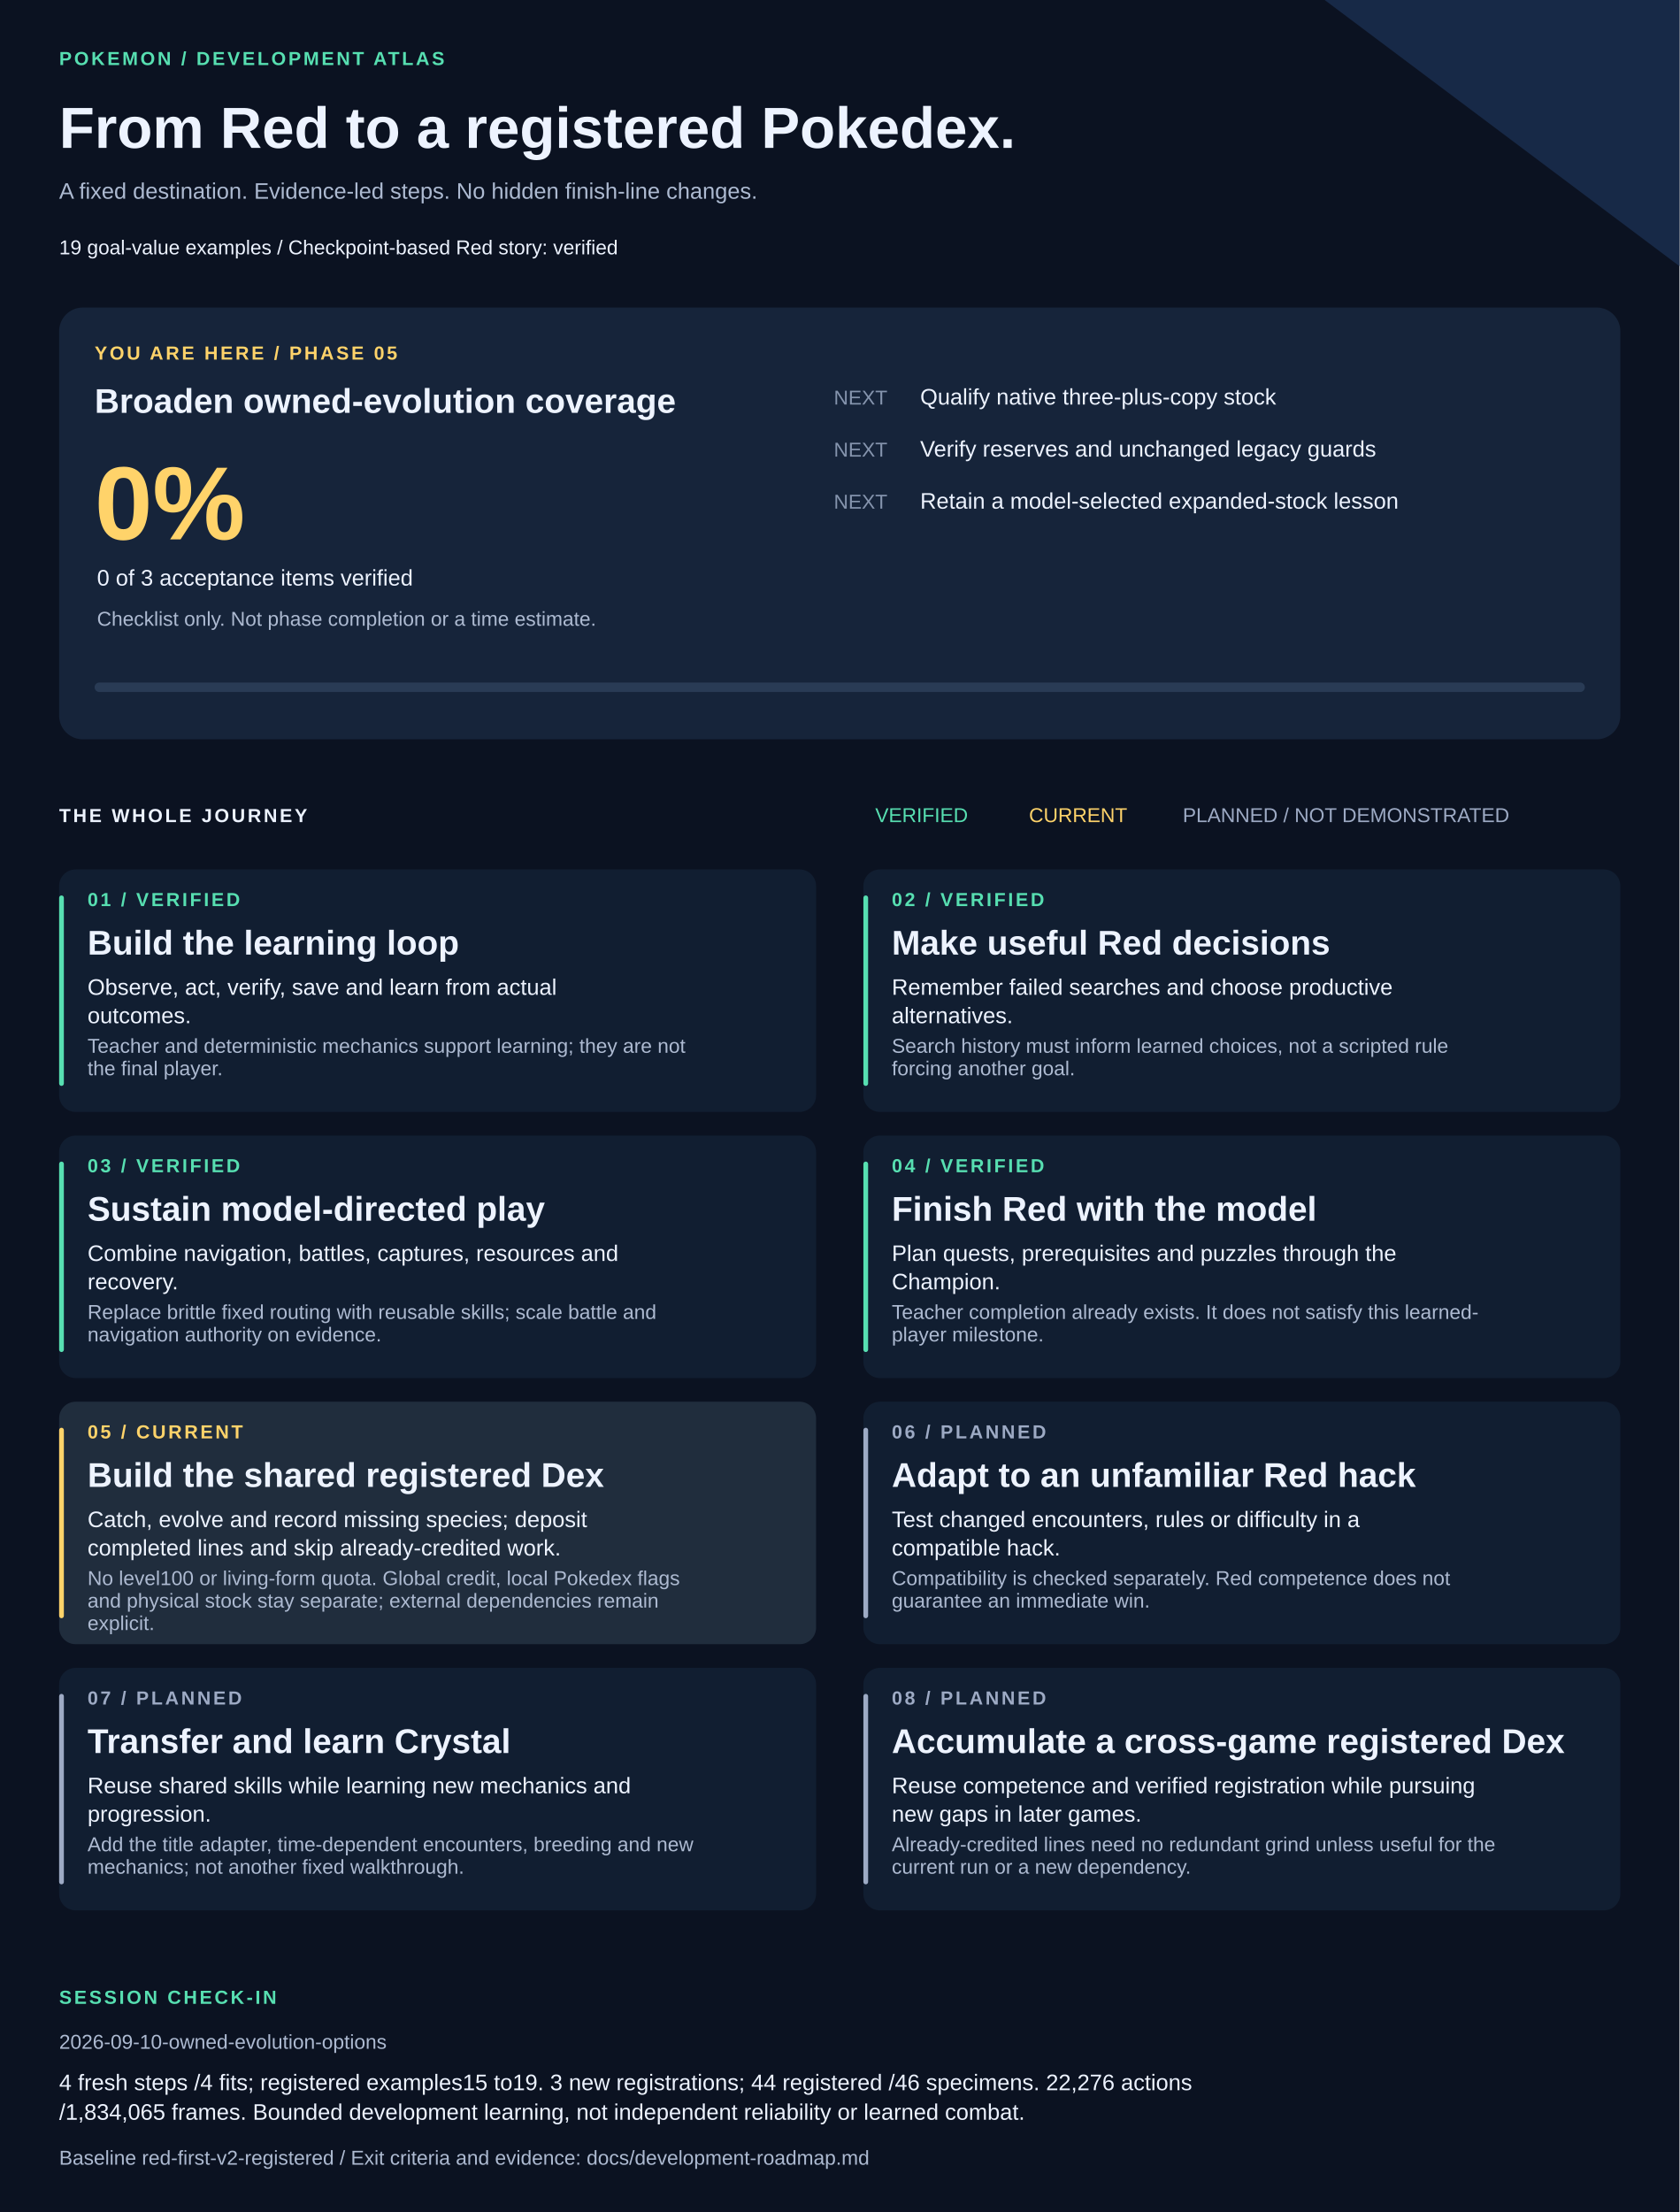
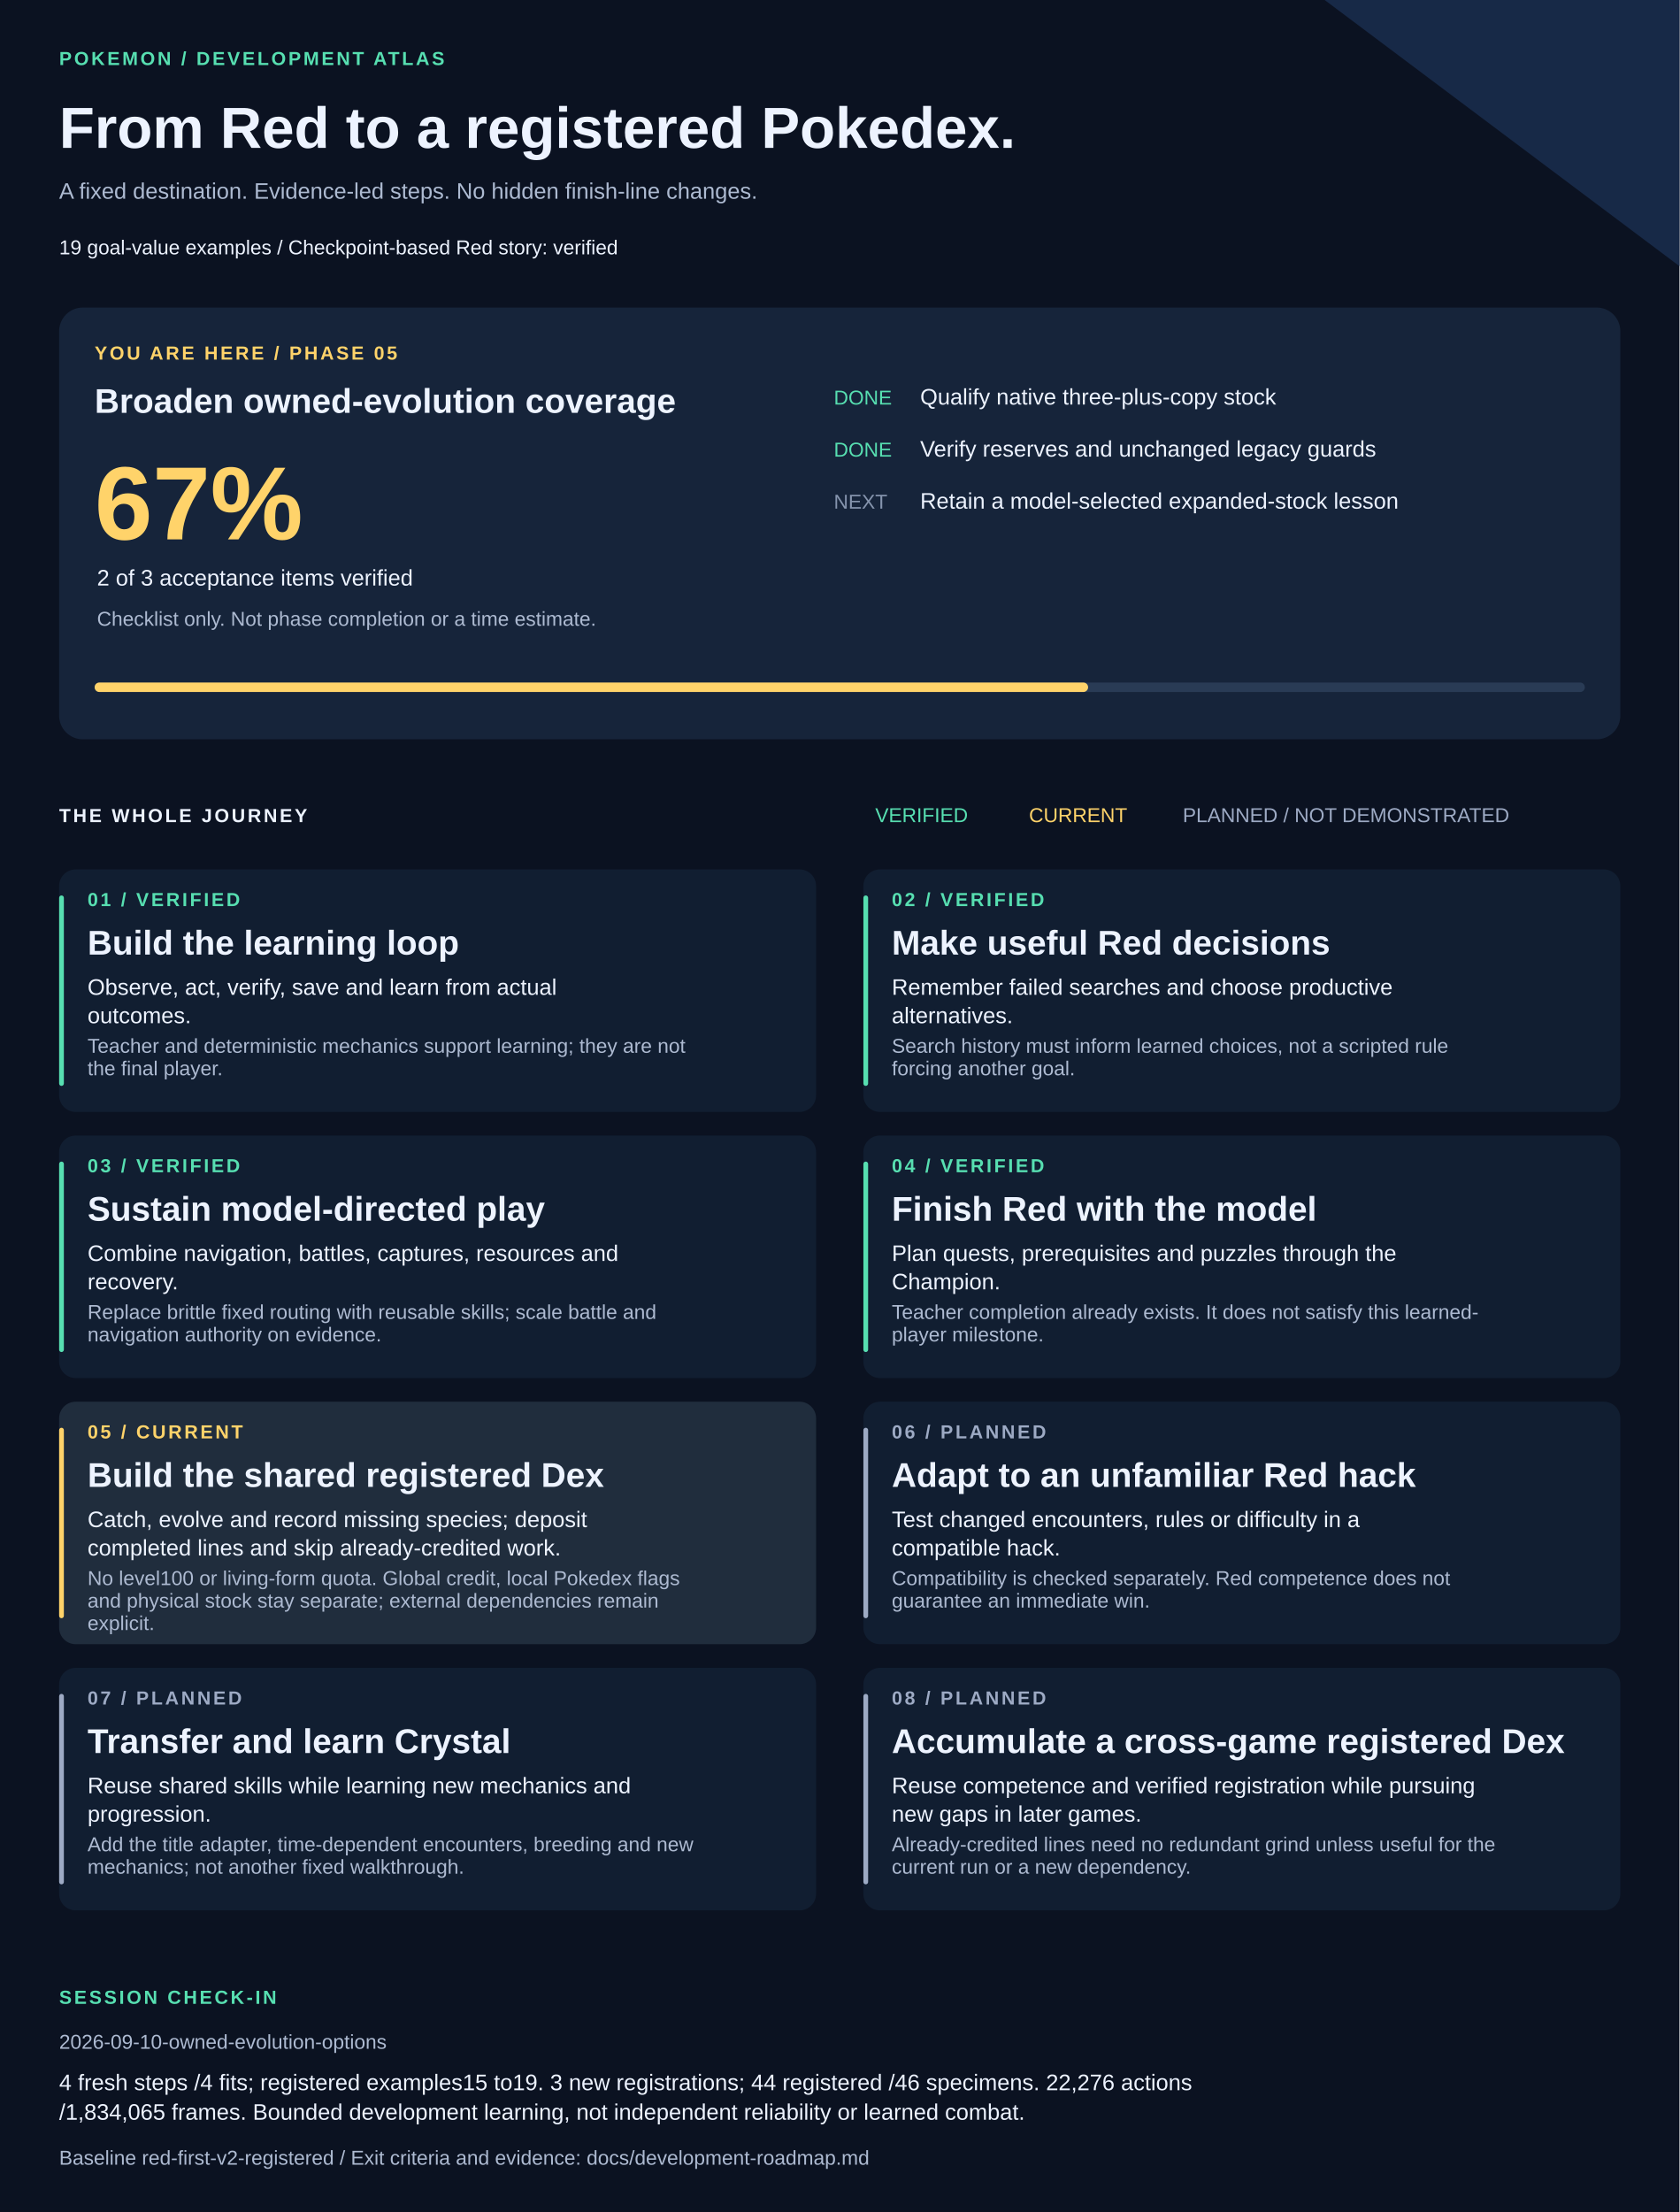
<svg xmlns="http://www.w3.org/2000/svg" width="1420" height="1870" viewBox="0 0 1420 1870" role="img" aria-labelledby="title description">
  <style>text{font-family:Arial,Helvetica,sans-serif;fill:#edf3ff}.muted{fill:#adbad1}.eyebrow{font-size:16px;letter-spacing:2px;font-weight:bold}.heading{font-size:29px;font-weight:bold}.body{font-size:19px}.small{font-size:17px}</style>
  <rect width="1420" height="1870" fill="#0b1221" />
  <path d="M1120 0H1420V225Z" fill="#172947" />
  <text x="50" y="55" class="eyebrow" style="fill:#57dfb1">POKEMON / DEVELOPMENT ATLAS</text>
  <text x="50" y="125" style="font-size:49px;font-weight:bold">From Red to a registered Pokedex.</text>
  <text x="50" y="168" class="body muted">A fixed destination. Evidence-led steps. No hidden finish-line changes.</text>
  <text x="50" y="215" class="small">19 goal-value examples  /  Checkpoint-based Red story: verified</text>
  <rect x="50" y="260" width="1320" height="365" rx="20" fill="#16243a" />
  <text x="80" y="304" class="eyebrow" style="fill:#ffd36a">YOU ARE HERE / PHASE 05</text>
  <text x="80" y="349" class="heading">Broaden owned-evolution coverage</text>
-   <text x="80" y="456" style="font-size:88px;font-weight:bold;fill:#ffd36a">0%</text>
-   <text x="82" y="495" class="body">0 of 3 acceptance items verified</text>
+   <text x="80" y="456" style="font-size:88px;font-weight:bold;fill:#ffd36a">67%</text>
+   <text x="82" y="495" class="body">2 of 3 acceptance items verified</text>
  <text x="82" y="529" class="small muted">Checklist only. Not phase completion or a time estimate.</text>
-   <text x="705" y="342" class="small" style="fill:#8594ad">NEXT</text>
+   <text x="705" y="342" class="small" style="fill:#57dfb1">DONE</text>
  <text x="778" y="342" class="body">Qualify native three-plus-copy stock</text>
-   <text x="705" y="386" class="small" style="fill:#8594ad">NEXT</text>
+   <text x="705" y="386" class="small" style="fill:#57dfb1">DONE</text>
  <text x="778" y="386" class="body">Verify reserves and unchanged legacy guards</text>
  <text x="705" y="430" class="small" style="fill:#8594ad">NEXT</text>
  <text x="778" y="430" class="body">Retain a model-selected expanded-stock lesson</text>
  <rect x="80" y="577" width="1260" height="8" rx="4" fill="#293b55" />
-   <rect x="80" y="577" width="0" height="8" rx="4" fill="#ffd36a" />
+   <rect x="80" y="577" width="840" height="8" rx="4" fill="#ffd36a" />
  <text x="50" y="695" class="eyebrow">THE WHOLE JOURNEY</text>
  <text x="740" y="695" class="small" style="fill:#57dfb1">VERIFIED</text>
  <text x="870" y="695" class="small" style="fill:#ffd36a">CURRENT</text>
  <text x="1000" y="695" class="small" style="fill:#9daac4">PLANNED / NOT DEMONSTRATED</text>
  <rect x="50" y="735" width="640" height="205" rx="14" fill="#111e31" />
  <rect x="50" y="757" width="4" height="161" rx="2" fill="#57dfb1" />
  <text x="74" y="766" class="eyebrow" style="fill:#57dfb1">01 / VERIFIED</text>
  <text x="74" y="807" class="heading">Build the learning loop</text>
  <text x="74" y="841" class="body">Observe, act, verify, save and learn from actual</text>
  <text x="74" y="865" class="body">outcomes.</text>
  <text x="74" y="890" class="small muted">Teacher and deterministic mechanics support learning; they are not</text>
  <text x="74" y="909" class="small muted">the final player.</text>
  <rect x="730" y="735" width="640" height="205" rx="14" fill="#111e31" />
  <rect x="730" y="757" width="4" height="161" rx="2" fill="#57dfb1" />
  <text x="754" y="766" class="eyebrow" style="fill:#57dfb1">02 / VERIFIED</text>
  <text x="754" y="807" class="heading">Make useful Red decisions</text>
  <text x="754" y="841" class="body">Remember failed searches and choose productive</text>
  <text x="754" y="865" class="body">alternatives.</text>
  <text x="754" y="890" class="small muted">Search history must inform learned choices, not a scripted rule</text>
  <text x="754" y="909" class="small muted">forcing another goal.</text>
  <rect x="50" y="960" width="640" height="205" rx="14" fill="#111e31" />
  <rect x="50" y="982" width="4" height="161" rx="2" fill="#57dfb1" />
  <text x="74" y="991" class="eyebrow" style="fill:#57dfb1">03 / VERIFIED</text>
  <text x="74" y="1032" class="heading">Sustain model-directed play</text>
  <text x="74" y="1066" class="body">Combine navigation, battles, captures, resources and</text>
  <text x="74" y="1090" class="body">recovery.</text>
  <text x="74" y="1115" class="small muted">Replace brittle fixed routing with reusable skills; scale battle and</text>
  <text x="74" y="1134" class="small muted">navigation authority on evidence.</text>
  <rect x="730" y="960" width="640" height="205" rx="14" fill="#111e31" />
  <rect x="730" y="982" width="4" height="161" rx="2" fill="#57dfb1" />
  <text x="754" y="991" class="eyebrow" style="fill:#57dfb1">04 / VERIFIED</text>
  <text x="754" y="1032" class="heading">Finish Red with the model</text>
  <text x="754" y="1066" class="body">Plan quests, prerequisites and puzzles through the</text>
  <text x="754" y="1090" class="body">Champion.</text>
  <text x="754" y="1115" class="small muted">Teacher completion already exists. It does not satisfy this learned-</text>
  <text x="754" y="1134" class="small muted">player milestone.</text>
  <rect x="50" y="1185" width="640" height="205" rx="14" fill="#202d3d" />
  <rect x="50" y="1207" width="4" height="161" rx="2" fill="#ffd36a" />
  <text x="74" y="1216" class="eyebrow" style="fill:#ffd36a">05 / CURRENT</text>
  <text x="74" y="1257" class="heading">Build the shared registered Dex</text>
  <text x="74" y="1291" class="body">Catch, evolve and record missing species; deposit</text>
  <text x="74" y="1315" class="body">completed lines and skip already-credited work.</text>
  <text x="74" y="1340" class="small muted">No level100 or living-form quota. Global credit, local Pokedex flags</text>
  <text x="74" y="1359" class="small muted">and physical stock stay separate; external dependencies remain</text>
  <text x="74" y="1378" class="small muted">explicit.</text>
  <rect x="730" y="1185" width="640" height="205" rx="14" fill="#111e31" />
  <rect x="730" y="1207" width="4" height="161" rx="2" fill="#9daac4" />
  <text x="754" y="1216" class="eyebrow" style="fill:#9daac4">06 / PLANNED</text>
  <text x="754" y="1257" class="heading">Adapt to an unfamiliar Red hack</text>
  <text x="754" y="1291" class="body">Test changed encounters, rules or difficulty in a</text>
  <text x="754" y="1315" class="body">compatible hack.</text>
  <text x="754" y="1340" class="small muted">Compatibility is checked separately. Red competence does not</text>
  <text x="754" y="1359" class="small muted">guarantee an immediate win.</text>
  <rect x="50" y="1410" width="640" height="205" rx="14" fill="#111e31" />
  <rect x="50" y="1432" width="4" height="161" rx="2" fill="#9daac4" />
  <text x="74" y="1441" class="eyebrow" style="fill:#9daac4">07 / PLANNED</text>
  <text x="74" y="1482" class="heading">Transfer and learn Crystal</text>
  <text x="74" y="1516" class="body">Reuse shared skills while learning new mechanics and</text>
  <text x="74" y="1540" class="body">progression.</text>
  <text x="74" y="1565" class="small muted">Add the title adapter, time-dependent encounters, breeding and new</text>
  <text x="74" y="1584" class="small muted">mechanics; not another fixed walkthrough.</text>
  <rect x="730" y="1410" width="640" height="205" rx="14" fill="#111e31" />
  <rect x="730" y="1432" width="4" height="161" rx="2" fill="#9daac4" />
  <text x="754" y="1441" class="eyebrow" style="fill:#9daac4">08 / PLANNED</text>
  <text x="754" y="1482" class="heading">Accumulate a cross-game registered Dex</text>
  <text x="754" y="1516" class="body">Reuse competence and verified registration while pursuing</text>
  <text x="754" y="1540" class="body">new gaps in later games.</text>
  <text x="754" y="1565" class="small muted">Already-credited lines need no redundant grind unless useful for the</text>
  <text x="754" y="1584" class="small muted">current run or a new dependency.</text>
  <text x="50" y="1694" class="eyebrow" style="fill:#57dfb1">SESSION CHECK-IN</text>
  <text x="50" y="1732" class="small muted">2026-09-10-owned-evolution-options</text>
  <text x="50" y="1767" class="body">4 fresh steps /4 fits; registered examples15 to19. 3 new registrations; 44 registered /46 specimens. 22,276 actions</text>
  <text x="50" y="1792" class="body">/1,834,065 frames. Bounded development learning, not independent reliability or learned combat.</text>
  <text x="50" y="1830" class="small muted">Baseline red-first-v2-registered / Exit criteria and evidence: docs/development-roadmap.md</text>
</svg>
